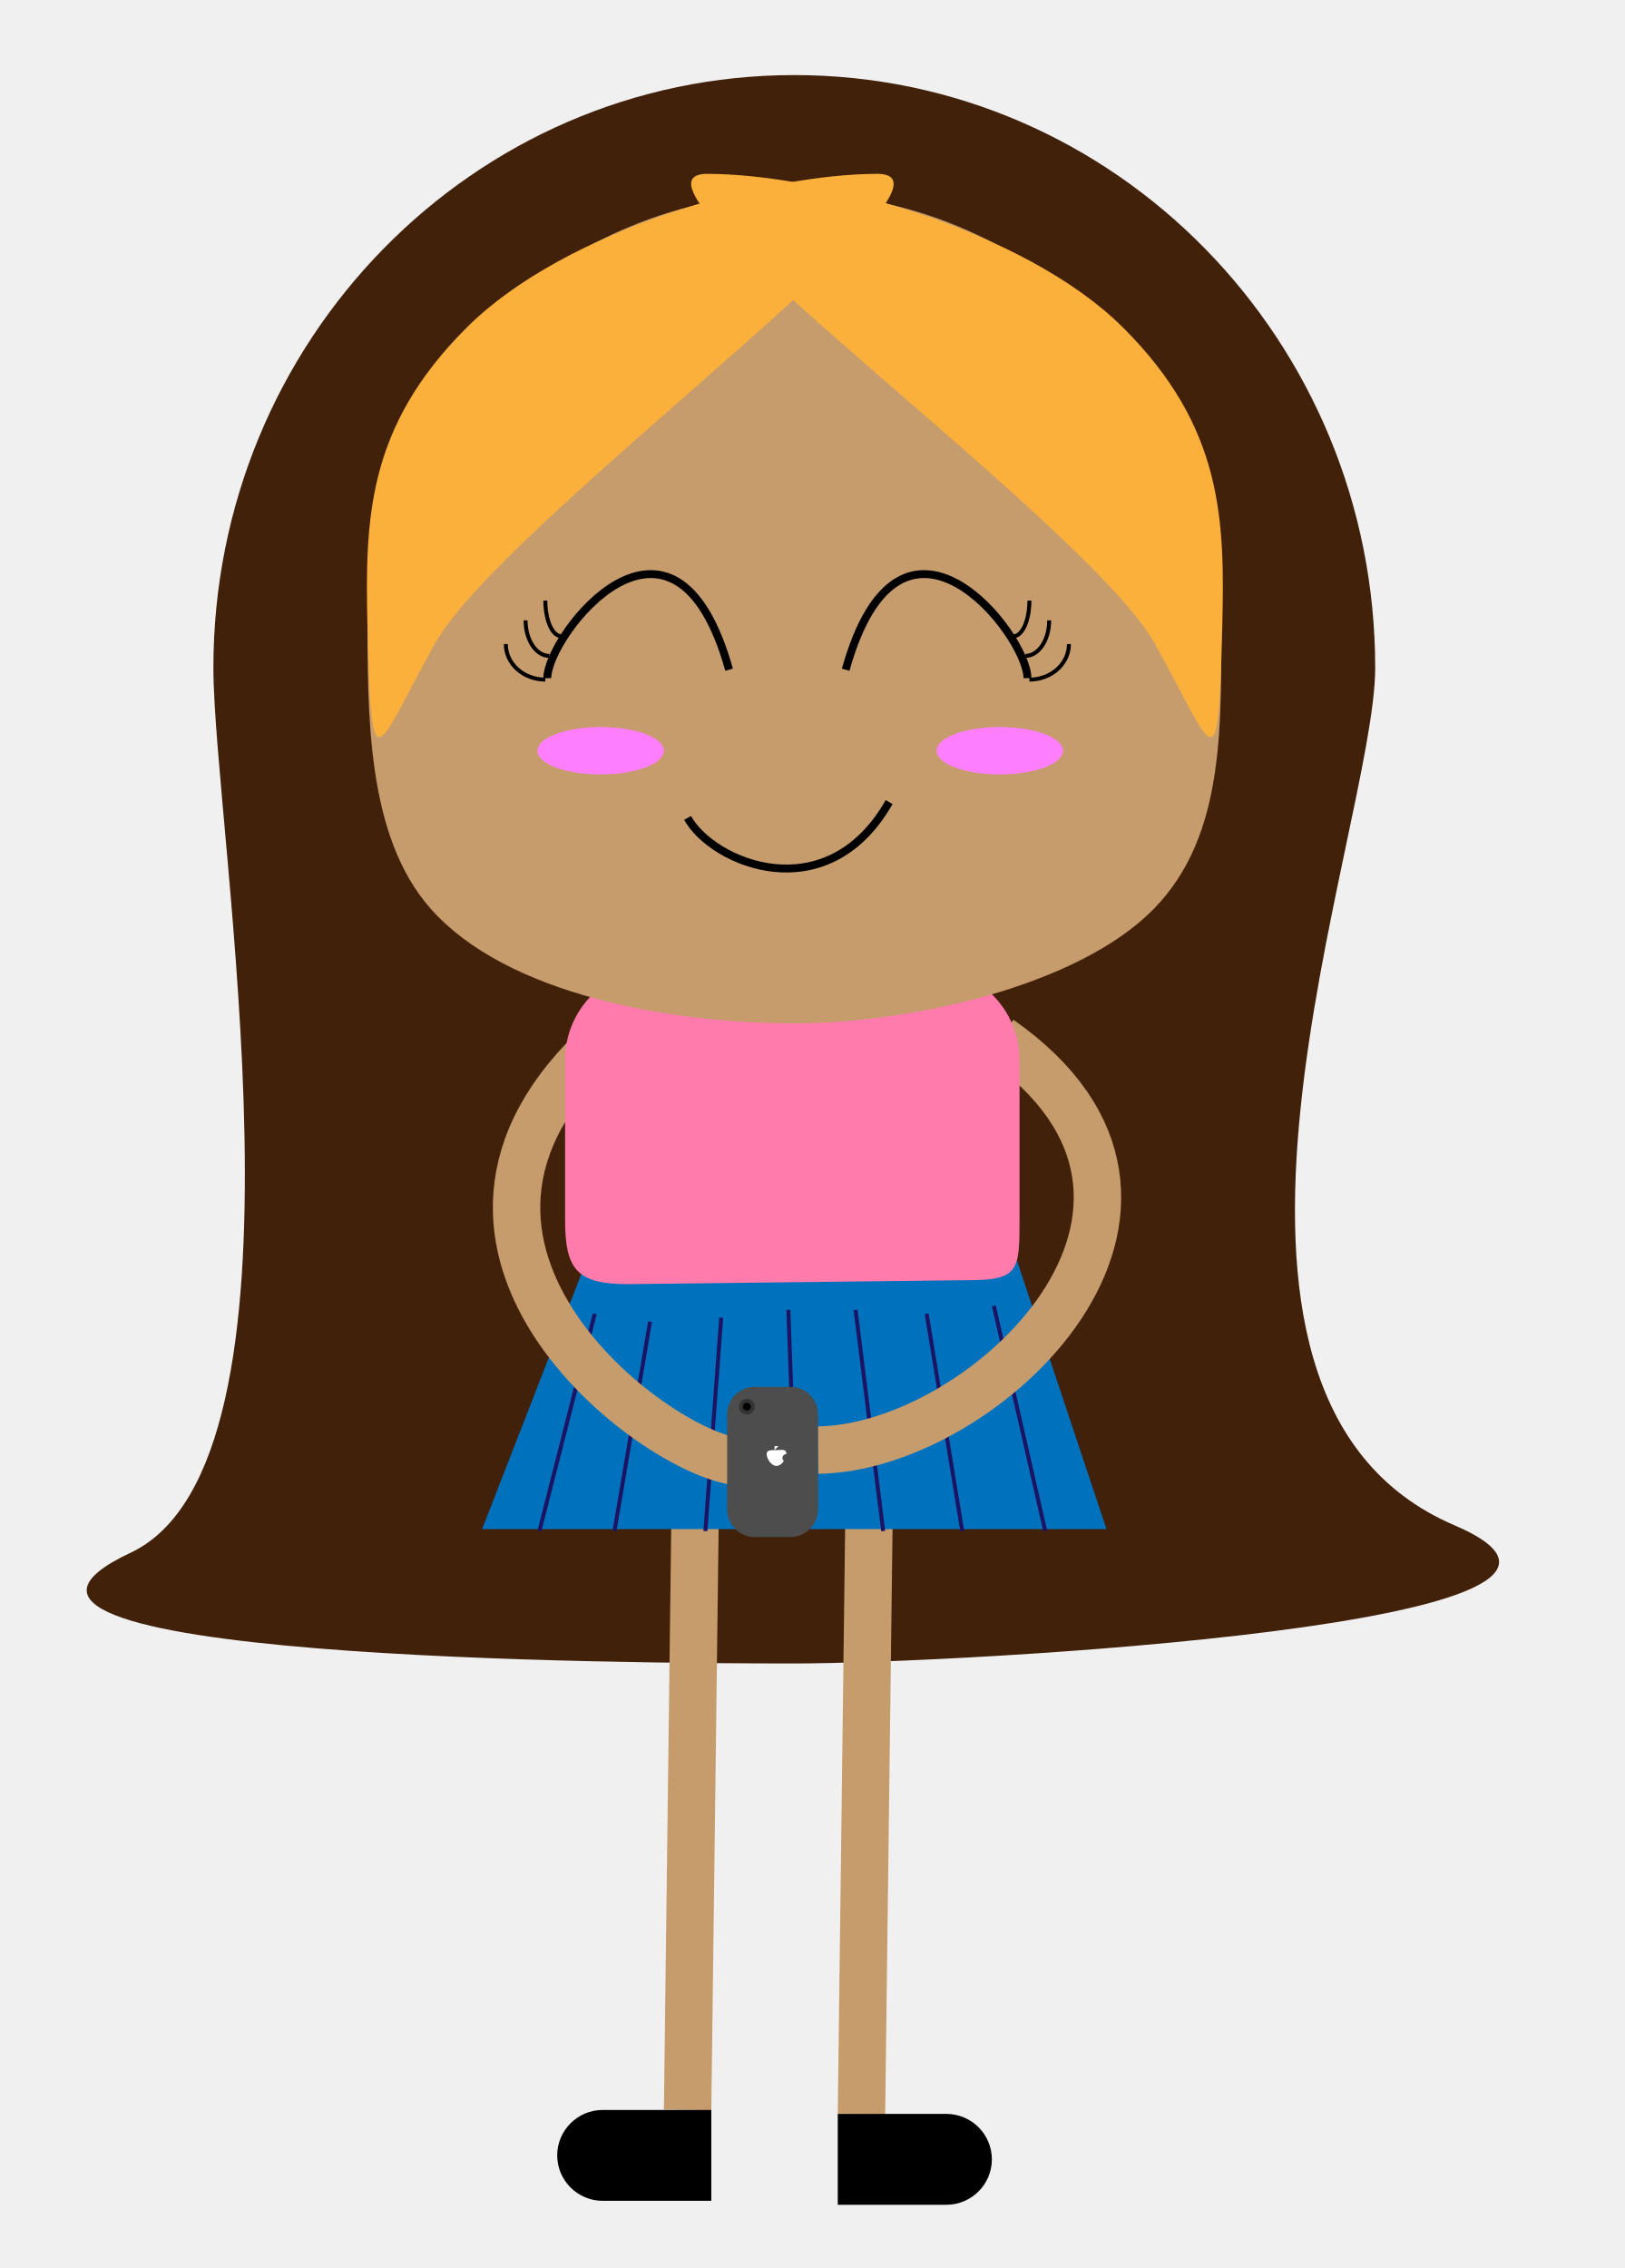
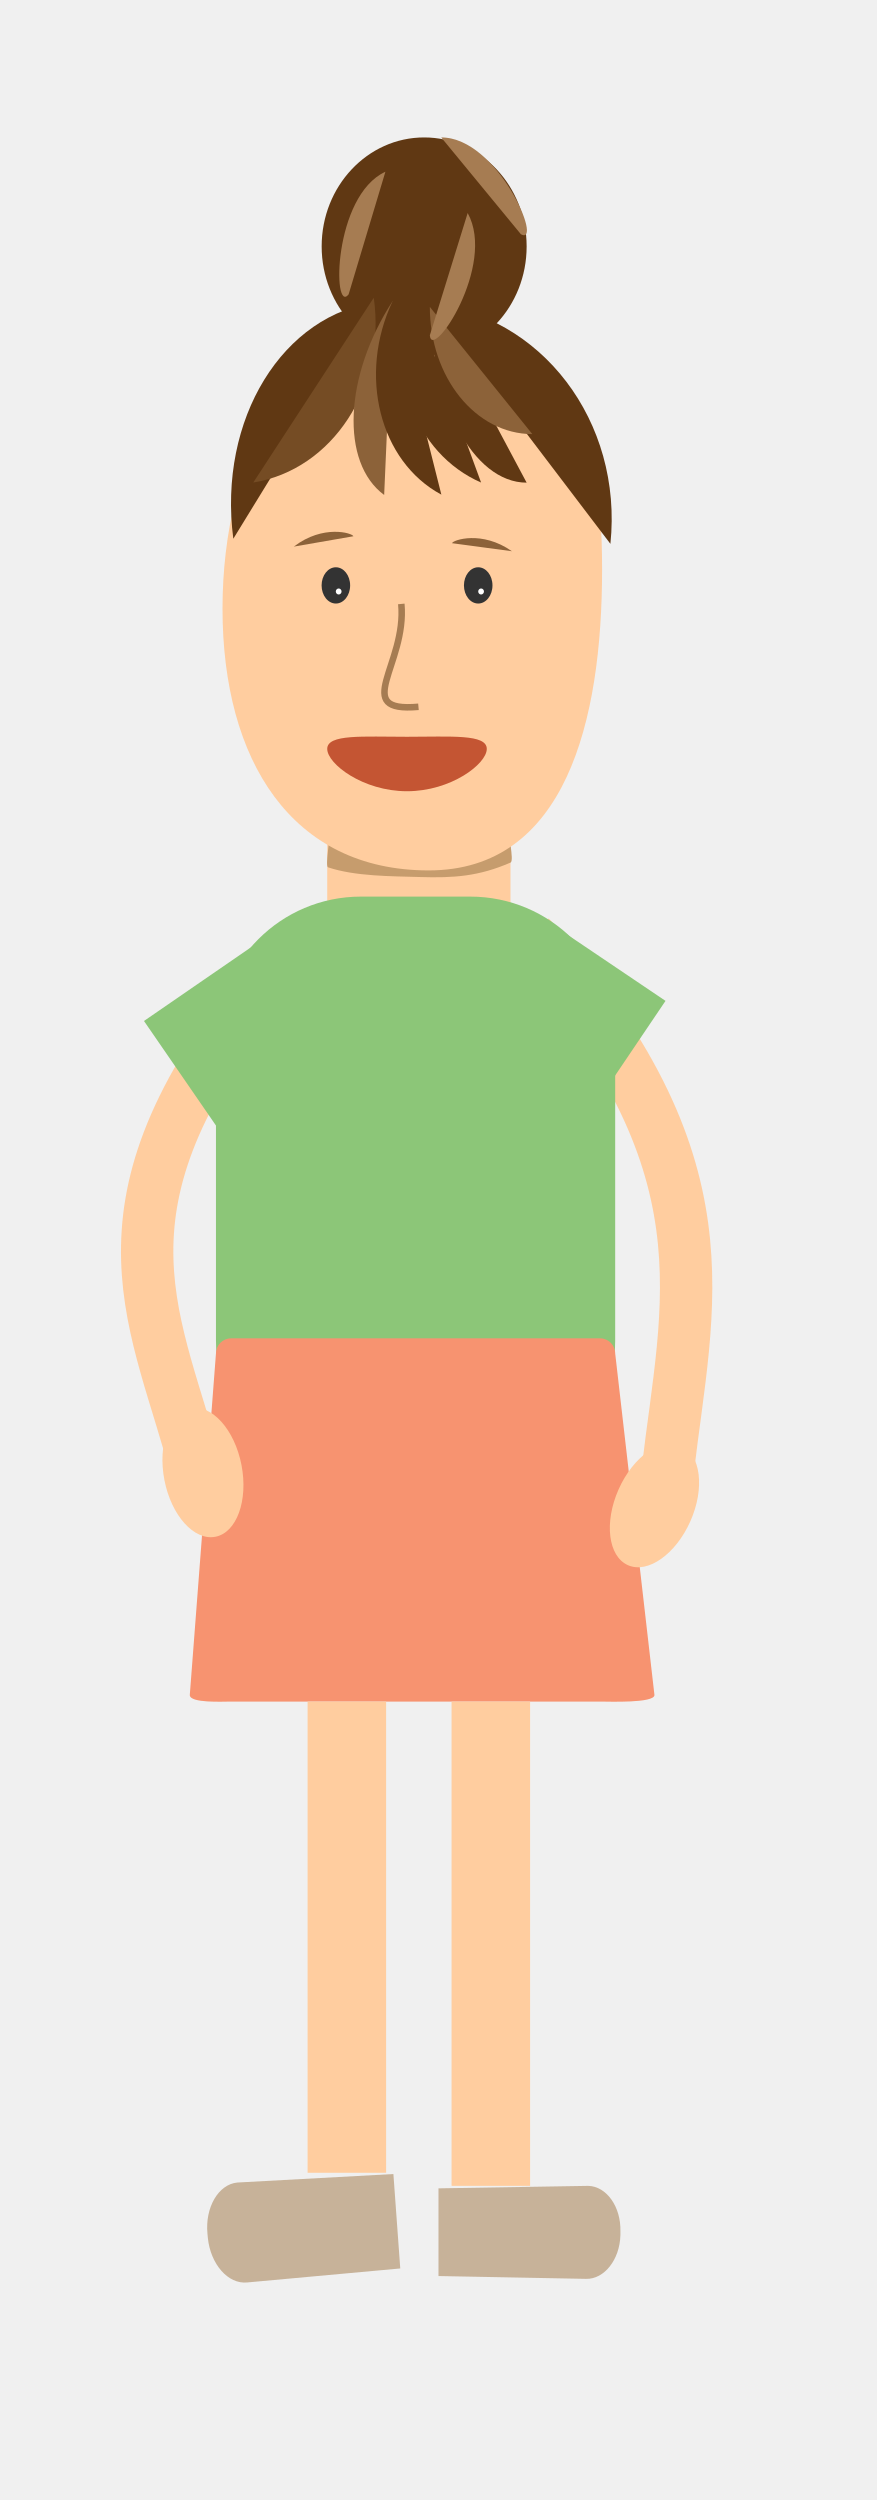
- <svg xmlns="http://www.w3.org/2000/svg" id="Layer_1" data-name="Layer 1" width="411" height="574" viewBox="0 0 411 574">
+ <svg xmlns="http://www.w3.org/2000/svg" id="Layer_1" data-name="Layer 1" width="134" height="382" viewBox="0 0 134 382">
  <defs>
-     <style>.cls-1{fill:#42210b;}.cls-11,.cls-12,.cls-2,.cls-4{fill:none;stroke-miterlimit:10;}.cls-2{stroke:#c69c6d;stroke-width:12px;}.cls-3{fill:#0071bc;}.cls-4{stroke:#1b1464;}.cls-5{fill:#ff7bac;}.cls-6{fill:#c69c6d;}.cls-7{fill:#fbb03b;}.cls-8{fill:#4d4d4d;}.cls-9{fill:#333;}.cls-10{fill:#fff;}.cls-11,.cls-12{stroke:#000;}.cls-11{stroke-width:2px;}.cls-13{fill:#fd7fff;}</style>
+     <style>.cls-1,.cls-15,.cls-5{fill:none;stroke-miterlimit:10;}.cls-1,.cls-15{stroke:#ffcd9f;}.cls-1{stroke-width:8px;}.cls-2{fill:#ffcd9f;}.cls-3{fill:#c69c6d;}.cls-4{fill:#c45533;}.cls-5{stroke:#a67c52;}.cls-6{fill:#333;}.cls-7{fill:#fff;}.cls-8{fill:#8c6239;}.cls-9{fill:#603813;}.cls-10{fill:#754c24;}.cls-11{fill:#a67c52;}.cls-12{fill:#8cc678;}.cls-13{fill:#f79370;}.cls-14{fill:#c7b299;}.cls-15{stroke-width:12px;}</style>
  </defs>
-   <path class="cls-1" d="M348,169c0,40.84-57,184,20,217,58.45,25.05-125.84,35-167,35s-225.65-.94-168-28c49-23,21-183.21,21-224C54,86.16,119.81,19,201,19S348,86.16,348,169Z" />
-   <line class="cls-2" x1="176" y1="375" x2="174" y2="534" />
-   <line class="cls-2" x1="220" y1="376" x2="218" y2="535" />
-   <path d="M180,534H152.5A11.53,11.53,0,0,0,141,545.5h0A11.53,11.53,0,0,0,152.5,557H180" />
-   <path d="M212,535h27.5A11.53,11.53,0,0,1,251,546.5h0A11.53,11.53,0,0,1,239.5,558H212" />
-   <polygon class="cls-3" points="280 387 122 387 150 315 256 315 280 387" />
-   <line class="cls-4" x1="136.5" y1="387.5" x2="150.5" y2="332.5" />
-   <line class="cls-4" x1="155.5" y1="387.5" x2="164.5" y2="334.5" />
-   <line class="cls-4" x1="178.5" y1="387.5" x2="182.5" y2="333.5" />
-   <line class="cls-4" x1="201.5" y1="387.5" x2="199.5" y2="331.5" />
-   <line class="cls-4" x1="223.5" y1="387.5" x2="216.5" y2="331.5" />
-   <line class="cls-4" x1="243.5" y1="387.5" x2="234.5" y2="332.5" />
-   <line class="cls-4" x1="264.5" y1="387.5" x2="251.5" y2="330.5" />
-   <path class="cls-2" d="M253,263c60.49,42.34-3.87,103.54-46,104" />
-   <path class="cls-2" d="M153,263c-59,53,15.65,107,35,107" />
-   <path class="cls-5" d="M245,324l-86,1c-12.76,0-16-3.44-16-16.2V268.2A23.27,23.27,0,0,1,166.2,245h68.6A23.27,23.27,0,0,1,258,268.2v40.6C258,321.56,257.76,324,245,324Z" />
-   <path class="cls-6" d="M309,154c0,28.53,1.47,57.08-17,76-19.07,19.54-61.54,29-91,29-31.33,0-72.76-7.24-92-29-16.37-18.52-16-49.34-16-76C93,96,143,49,201,49S309,96,309,154Z" />
-   <path class="cls-7" d="M93,159c1,41,2,31,17,4C127.3,131.86,250,44,222,44c-27.61,0-78.81,13.81-104,39S92.33,131.39,93,159Z" />
-   <path class="cls-7" d="M309.29,159c-1,41-2,31-17,4C275,131.86,151,44,179,44c27.61,0,80.11,13.81,105.29,39S310,131.39,309.29,159Z" />
-   <rect class="cls-8" x="184" y="351" width="23" height="38" rx="6.97" ry="6.97" />
-   <circle class="cls-9" cx="189" cy="356" r="2" />
-   <circle cx="189" cy="356" r="1" />
-   <path class="cls-10" d="M199,368c0,1-1.12,3-2.5,3s-2.5-1.9-2.5-3,1.25-1,2.5-1S199,366.59,199,368Z" />
-   <circle class="cls-8" cx="199" cy="369" r="1" />
-   <polyline class="cls-10" points="196 367 196 366 197 366" />
-   <path class="cls-11" d="M138.5,171.63c0-10.91,32-52.13,46-2.13" />
-   <path class="cls-12" d="M128,163c0,5,4.47,9,10,9" />
-   <path class="cls-12" d="M133,157c0,5,2.68,9,6,9" />
-   <path class="cls-12" d="M138,152c0,5,1.79,9,4,9" />
-   <path class="cls-11" d="M260,171.63c0-10.91-32-52.13-46-2.13" />
-   <path class="cls-12" d="M270.5,163c0,5-4.47,9-10,9" />
-   <path class="cls-12" d="M265.5,157c0,5-2.68,9-6,9" />
-   <path class="cls-12" d="M260.5,152c0,5-1.79,9-4,9" />
-   <path class="cls-11" d="M174,207c6.24,11.35,35.16,23.73,51-4" />
-   <ellipse class="cls-13" cx="253" cy="190" rx="16" ry="6" />
-   <ellipse class="cls-13" cx="152" cy="190" rx="16" ry="6" />
+   <path class="cls-1" d="M44.5,145.5c-31.27,35.78-22,53-15.5,75.5" />
+   <path class="cls-1" d="M80.87,143C112,177.91,105,199,102,225" />
+   <path class="cls-2" d="M78,142H50V126H78v16Z" />
+   <path class="cls-3" d="M50.14,132.53c4.12,1.38,9.59,1.35,14,1.48,5.18.16,9-.09,13.87-2.21.64-.28-.58-4.75,0-5-4.93,2.14-8.64,2.36-13.87,2.21-4.4-.13-9.79-.09-14-1.48.47.16-.54,4.82,0,5Z" />
+   <path class="cls-2" d="M92,87c0,23.24-5.6,46-26.5,46S34,116.24,34,93,44.6,48.82,65.5,48.82,92,63.76,92,87Z" />
+   <path class="cls-4" d="M74.38,114.43c0,2.29-5.46,6.47-12.19,6.47S50,116.72,50,114.43s5.46-1.85,12.18-1.85S74.38,112.13,74.38,114.43Z" />
+   <path class="cls-5" d="M63.94,108c-10.45.93-1.75-6.47-2.62-15.72" />
+   <ellipse class="cls-6" cx="51.32" cy="89.45" rx="2.18" ry="2.77" />
+   <ellipse class="cls-7" cx="51.75" cy="90.38" rx="0.44" ry="0.46" />
+   <ellipse class="cls-6" cx="73.07" cy="89.45" rx="2.18" ry="2.77" />
+   <ellipse class="cls-7" cx="73.51" cy="90.38" rx="0.44" ry="0.46" />
+   <path class="cls-8" d="M54,81.94c-.14-.49-4.64-1.85-9.1,1.58" />
+   <path class="cls-8" d="M69.07,83c.12-.49,4.58-2,9.15,1.23" />
+   <ellipse class="cls-9" cx="64.81" cy="37.65" rx="15.66" ry="16.65" />
+   <path class="cls-9" d="M35.65,82.32c-2.38-18.24,7.55-34.43,22.21-36.2" />
+   <path class="cls-9" d="M93.27,83.1C95.21,64.41,82.71,48,65.33,46.33" />
+   <path class="cls-10" d="M57.11,45.49c1.94,13.65-6.29,26.28-18.41,28.24" />
+   <path class="cls-9" d="M65.68,46c0,15.33,6.61,27.75,14.79,27.75" />
+   <path class="cls-8" d="M65.68,46.9c0,10.74,7,19.43,15.66,19.43" />
+   <path class="cls-8" d="M60,46c-7.43,11.45-8,24.7-1.3,29.63" />
+   <path class="cls-9" d="M60,46c-5.35,11.29-2,24.52,7.44,29.58" />
+   <path class="cls-9" d="M73.51,73.73C63.32,69.3,58.62,56.5,63,45.1" />
+   <path class="cls-11" d="M67.42,21c8.7,0,15.66,16.65,12.18,14.8" />
+   <path class="cls-11" d="M58.89,26.24c-8,3.69-8.11,21.91-5.62,18.74" />
+   <path class="cls-11" d="M71.46,32.55c4.43,8-5.51,22.81-5.78,18.68" />
+   <rect class="cls-12" x="33" y="137" width="61" height="90" rx="22.16" ry="22.16" />
+   <path class="cls-13" d="M91.7,260H35.3c-1.26,0-6.3.27-6.3-1l4-52.2a2.31,2.31,0,0,1,2.3-2.3H91.7a2.31,2.31,0,0,1,2.3,2.3l6,52.2C100,260.27,93,260,91.7,260Z" />
+   <path class="cls-14" d="M61.16,346.62l-23.4,2.14c-2.9.29-5.59-2.78-6-6.8l-.06-.64c-.39-4,1.66-7.55,4.56-7.83l23.85-1.3" />
+   <path class="cls-14" d="M67,347.78l22.55.43c2.79.07,5.15-2.94,5.25-6.68v-.6c.09-3.74-2.12-6.86-4.92-6.93L67,334.38" />
+   <rect class="cls-12" x="25.35" y="147.18" width="25.02" height="19.58" transform="translate(-82.35 49.16) rotate(-34.55)" />
+   <rect class="cls-12" x="79" y="146" width="19" height="19" transform="translate(-89.9 141.88) rotate(-55.99)" />
+   <ellipse class="cls-2" cx="31" cy="225" rx="6" ry="10" transform="translate(-42.09 9.96) rotate(-10.93)" />
+   <ellipse class="cls-2" cx="100" cy="230" rx="10" ry="6" transform="translate(-150.79 228.26) rotate(-66.1)" />
+   <line class="cls-15" x1="53" y1="260" x2="53" y2="332" />
+   <line class="cls-15" x1="75" y1="260" x2="75" y2="334" />
</svg>
